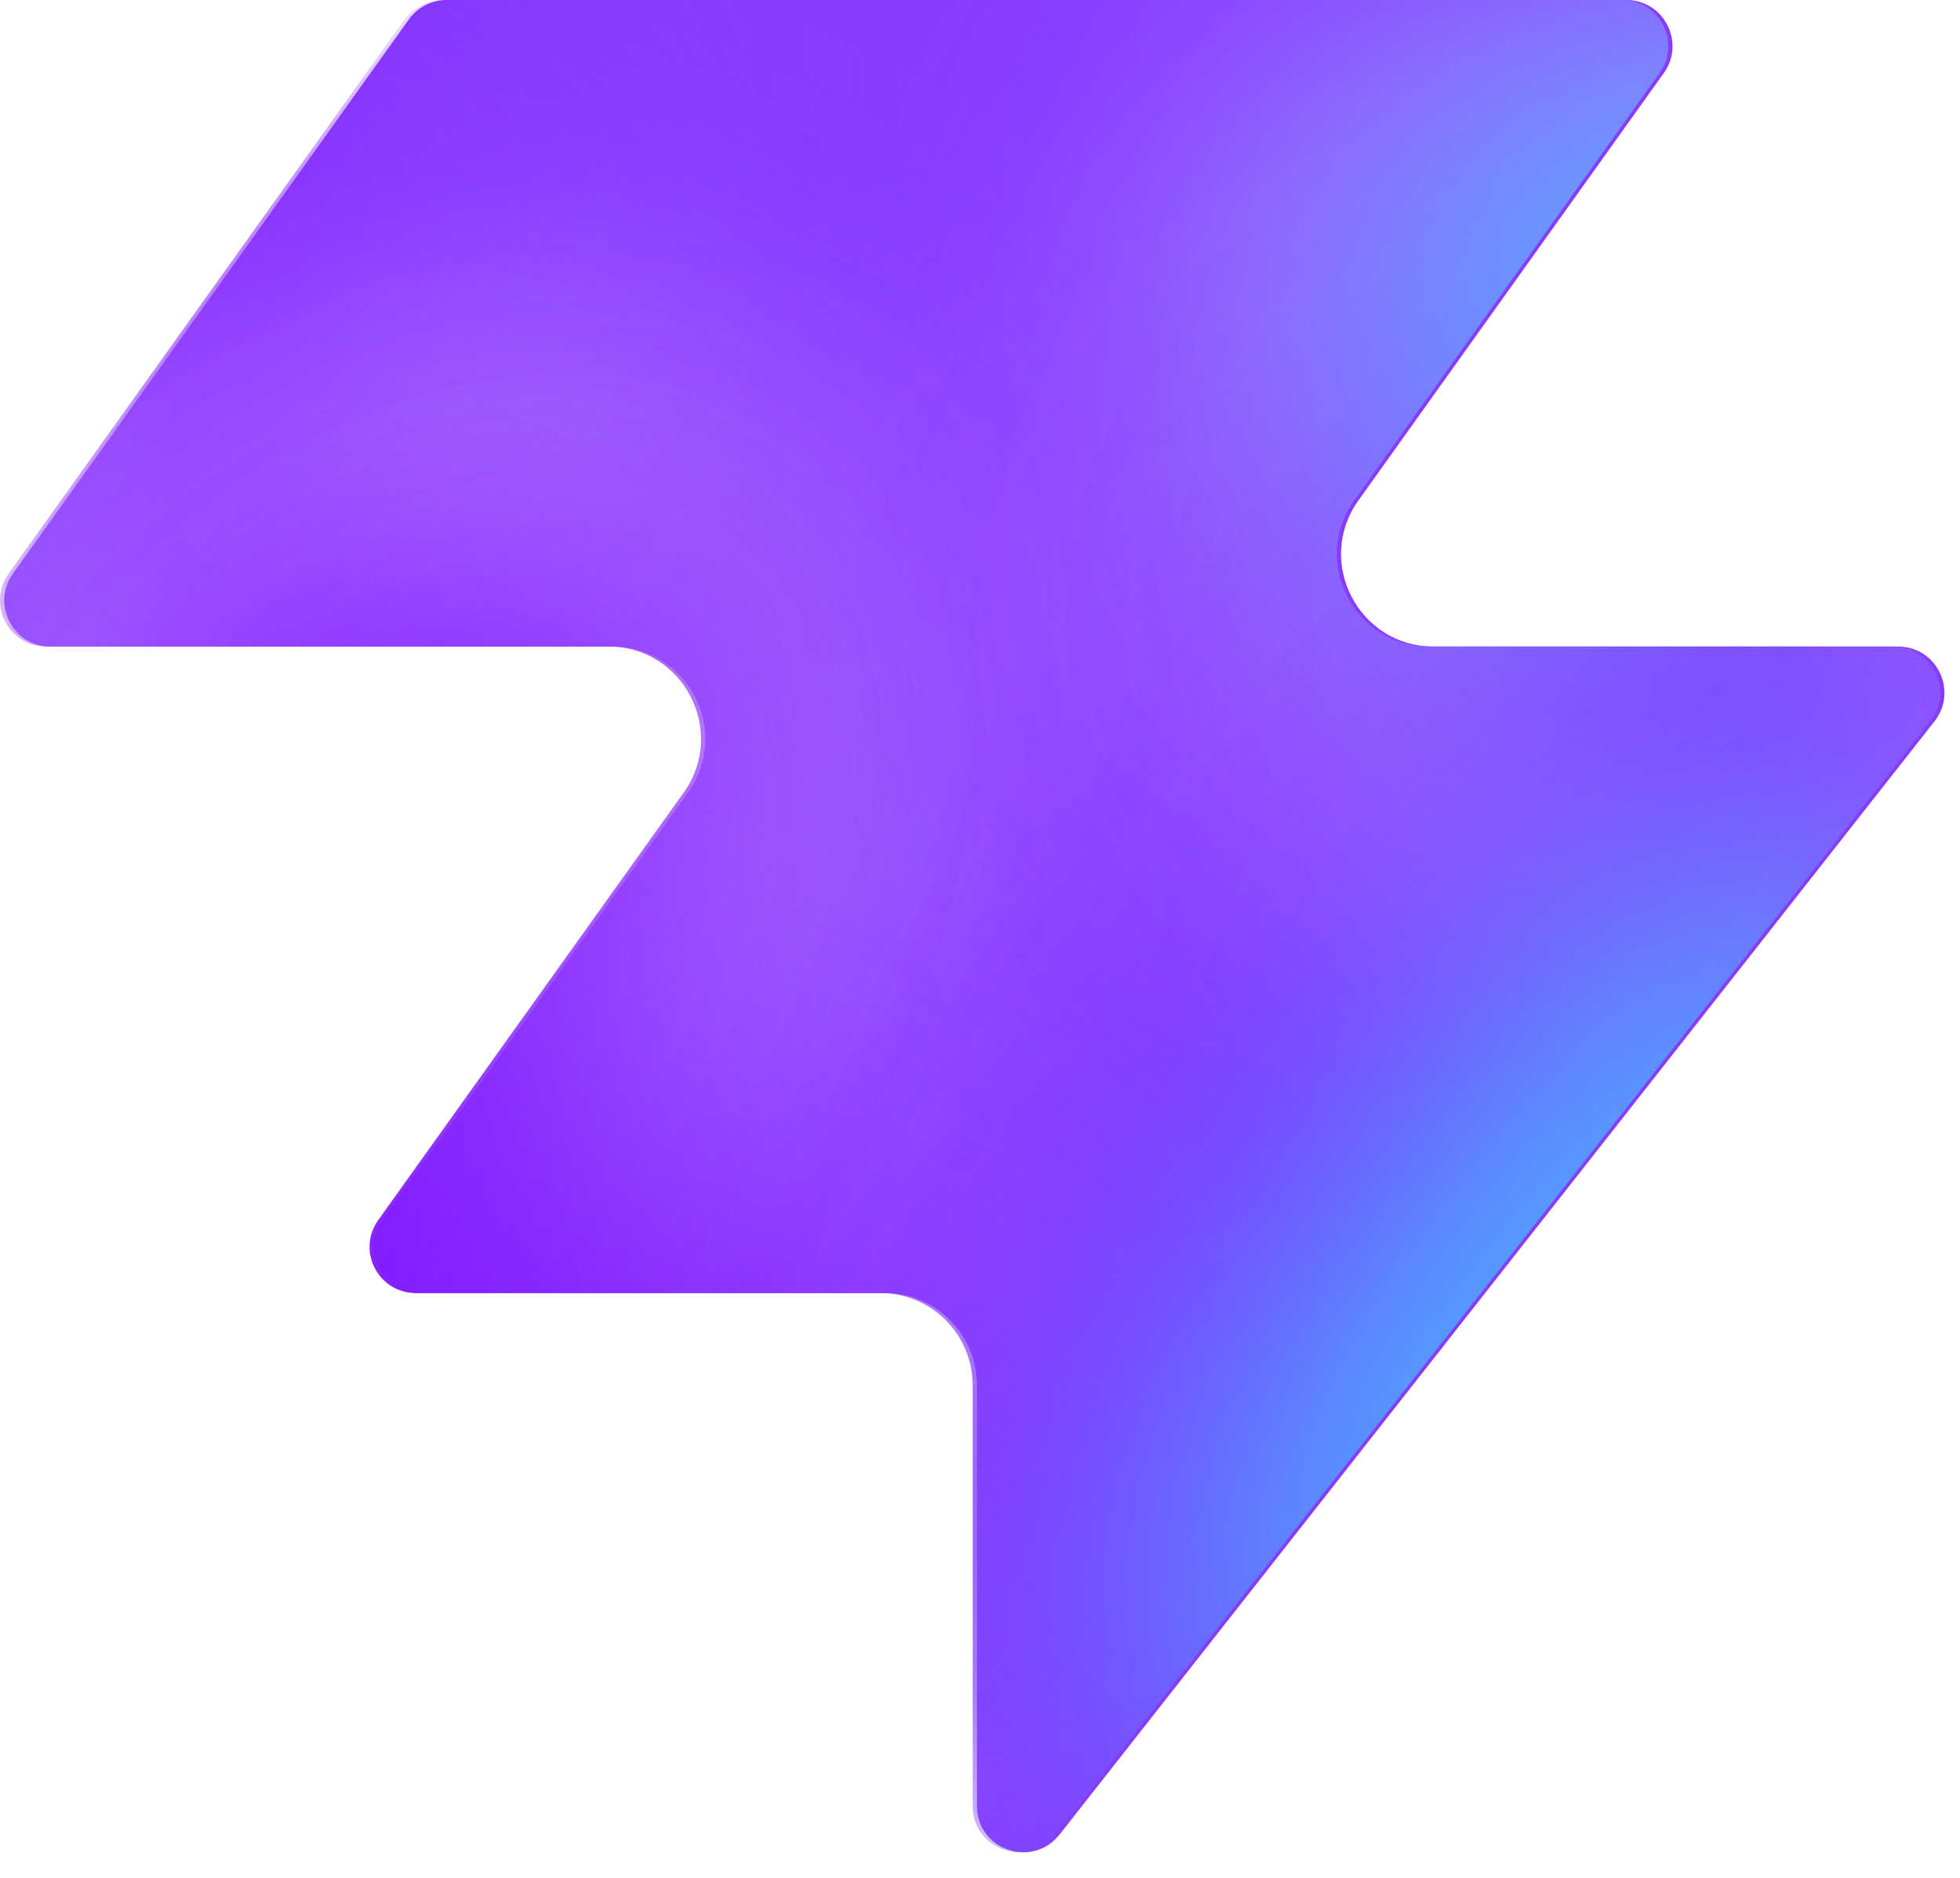
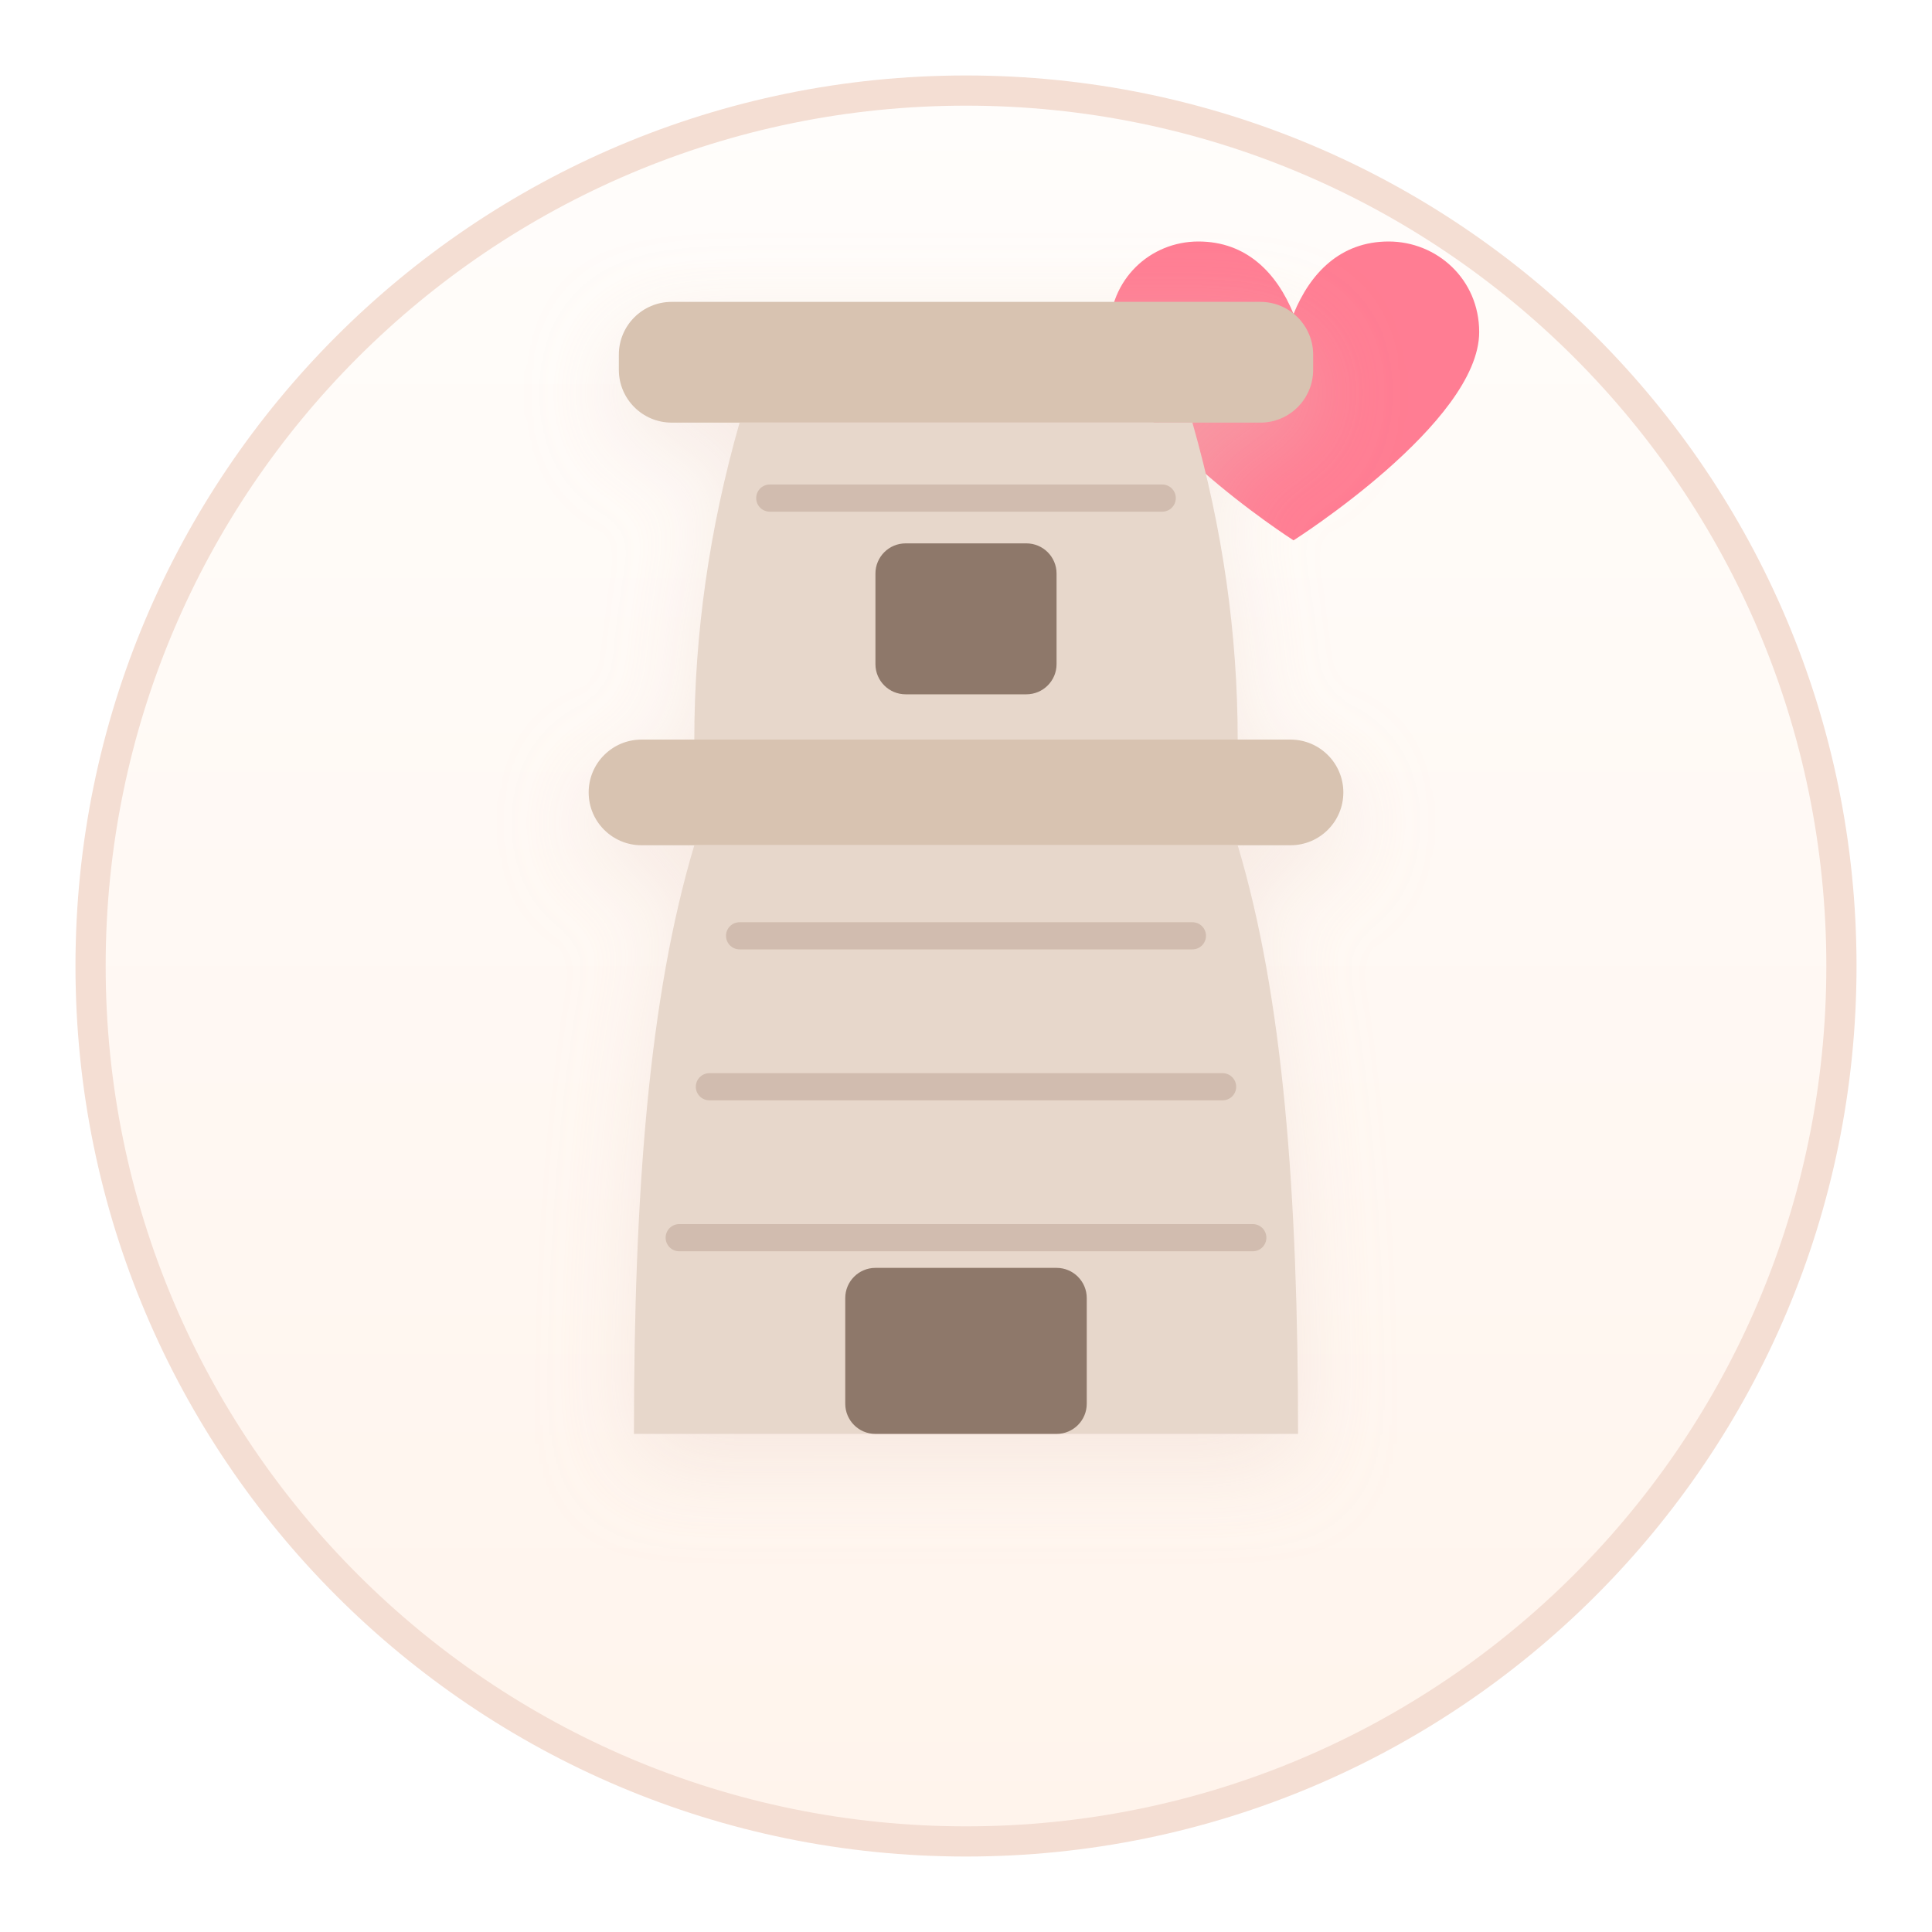
- <svg xmlns="http://www.w3.org/2000/svg" width="48" height="46" fill="none" viewBox="0 0 48 46">
-   <path fill="#863bff" d="M25.946 44.938c-.664.845-2.021.375-2.021-.698V33.937a2.26 2.26 0 0 0-2.262-2.262H10.287c-.92 0-1.456-1.04-.92-1.788l7.48-10.471c1.07-1.497 0-3.578-1.842-3.578H1.237c-.92 0-1.456-1.04-.92-1.788L10.013.474c.214-.297.556-.474.92-.474h28.894c.92 0 1.456 1.04.92 1.788l-7.48 10.471c-1.07 1.498 0 3.579 1.842 3.579h11.377c.943 0 1.473 1.088.89 1.83L25.947 44.94z" style="fill:#863bff;fill:color(display-p3 .525 .23 1);fill-opacity:1" />
-   <mask id="a" width="48" height="46" x="0" y="0" maskUnits="userSpaceOnUse" style="mask-type:alpha">
-     <path fill="#000" d="M25.842 44.938c-.664.844-2.021.375-2.021-.698V33.937a2.26 2.26 0 0 0-2.262-2.262H10.183c-.92 0-1.456-1.04-.92-1.788l7.48-10.471c1.07-1.498 0-3.579-1.842-3.579H1.133c-.92 0-1.456-1.04-.92-1.787L9.91.473c.214-.297.556-.474.92-.474h28.894c.92 0 1.456 1.04.92 1.788l-7.48 10.471c-1.07 1.498 0 3.578 1.842 3.578h11.377c.943 0 1.473 1.088.89 1.832L25.843 44.94z" style="fill:#000;fill-opacity:1" />
-   </mask>
-   <g mask="url(#a)">
-     <g filter="url(#b)">
-       <ellipse cx="5.508" cy="14.704" fill="#ede6ff" rx="5.508" ry="14.704" style="fill:#ede6ff;fill:color(display-p3 .927 .903 1);fill-opacity:1" transform="matrix(.00324 1 1 -.00324 -4.47 31.516)" />
-     </g>
-     <g filter="url(#c)">
-       <ellipse cx="10.399" cy="29.851" fill="#ede6ff" rx="10.399" ry="29.851" style="fill:#ede6ff;fill:color(display-p3 .927 .903 1);fill-opacity:1" transform="matrix(.00324 1 1 -.00324 -39.328 7.883)" />
-     </g>
-     <g filter="url(#d)">
-       <ellipse cx="5.508" cy="30.487" fill="#7e14ff" rx="5.508" ry="30.487" style="fill:#7e14ff;fill:color(display-p3 .492 .077 1);fill-opacity:1" transform="rotate(89.814 -25.913 -14.639)scale(1 -1)" />
-     </g>
-     <g filter="url(#e)">
-       <ellipse cx="5.508" cy="30.599" fill="#7e14ff" rx="5.508" ry="30.599" style="fill:#7e14ff;fill:color(display-p3 .492 .077 1);fill-opacity:1" transform="rotate(89.814 -32.644 -3.334)scale(1 -1)" />
-     </g>
-     <g filter="url(#f)">
-       <ellipse cx="5.508" cy="30.599" fill="#7e14ff" rx="5.508" ry="30.599" style="fill:#7e14ff;fill:color(display-p3 .492 .077 1);fill-opacity:1" transform="matrix(.00324 1 1 -.00324 -34.34 30.47)" />
-     </g>
-     <g filter="url(#g)">
-       <ellipse cx="14.072" cy="22.078" fill="#ede6ff" rx="14.072" ry="22.078" style="fill:#ede6ff;fill:color(display-p3 .927 .903 1);fill-opacity:1" transform="rotate(93.35 24.506 48.493)scale(-1 1)" />
-     </g>
-     <g filter="url(#h)">
-       <ellipse cx="3.47" cy="21.501" fill="#7e14ff" rx="3.47" ry="21.501" style="fill:#7e14ff;fill:color(display-p3 .492 .077 1);fill-opacity:1" transform="rotate(89.009 28.708 47.59)scale(-1 1)" />
-     </g>
-     <g filter="url(#i)">
-       <ellipse cx="3.47" cy="21.501" fill="#7e14ff" rx="3.47" ry="21.501" style="fill:#7e14ff;fill:color(display-p3 .492 .077 1);fill-opacity:1" transform="rotate(89.009 28.708 47.59)scale(-1 1)" />
-     </g>
-     <g filter="url(#j)">
-       <ellipse cx=".387" cy="8.972" fill="#7e14ff" rx="4.407" ry="29.108" style="fill:#7e14ff;fill:color(display-p3 .492 .077 1);fill-opacity:1" transform="rotate(39.51 .387 8.972)" />
-     </g>
-     <g filter="url(#k)">
-       <ellipse cx="47.523" cy="-6.092" fill="#7e14ff" rx="4.407" ry="29.108" style="fill:#7e14ff;fill:color(display-p3 .492 .077 1);fill-opacity:1" transform="rotate(37.892 47.523 -6.092)" />
-     </g>
-     <g filter="url(#l)">
-       <ellipse cx="41.412" cy="6.333" fill="#47bfff" rx="5.971" ry="9.665" style="fill:#47bfff;fill:color(display-p3 .28 .748 1);fill-opacity:1" transform="rotate(37.892 41.412 6.333)" />
-     </g>
-     <g filter="url(#m)">
-       <ellipse cx="-1.879" cy="38.332" fill="#7e14ff" rx="4.407" ry="29.108" style="fill:#7e14ff;fill:color(display-p3 .492 .077 1);fill-opacity:1" transform="rotate(37.892 -1.88 38.332)" />
-     </g>
-     <g filter="url(#n)">
-       <ellipse cx="-1.879" cy="38.332" fill="#7e14ff" rx="4.407" ry="29.108" style="fill:#7e14ff;fill:color(display-p3 .492 .077 1);fill-opacity:1" transform="rotate(37.892 -1.88 38.332)" />
-     </g>
-     <g filter="url(#o)">
-       <ellipse cx="35.651" cy="29.907" fill="#7e14ff" rx="4.407" ry="29.108" style="fill:#7e14ff;fill:color(display-p3 .492 .077 1);fill-opacity:1" transform="rotate(37.892 35.651 29.907)" />
-     </g>
-     <g filter="url(#p)">
-       <ellipse cx="38.418" cy="32.4" fill="#47bfff" rx="5.971" ry="15.297" style="fill:#47bfff;fill:color(display-p3 .28 .748 1);fill-opacity:1" transform="rotate(37.892 38.418 32.4)" />
+ <svg xmlns="http://www.w3.org/2000/svg" viewBox="0 0 128 128">
+   <defs>
+     <linearGradient id="bg" x1="0" y1="0" x2="0" y2="1">
+       <stop offset="0%" stop-color="#FFFDFB" />
+       <stop offset="100%" stop-color="#FFF4EC" />
+     </linearGradient>
+     <filter id="shadow" x="-20%" y="-20%" width="140%" height="140%">
+       <feDropShadow dx="0" dy="2" stdDeviation="3" flood-color="#E8CFC2" flood-opacity=".35" />
+     </filter>
+   </defs>
+   <circle cx="64" cy="64" r="58" fill="url(#bg)" />
+   <path fill="#FF7D93" d="M98 22        C98 18.5 95.2 16 92 16        C88.8 16 86.8 18.1 85.7 20.8        C84.6 18.1 82.6 16 79.4 16        C76.2 16 73.5 18.5 73.5 22        C73.5 28 85.7 35.8 85.7 35.8        C85.7 35.8 98 28 98 22Z" />
+   <g filter="url(#shadow)">
+     <rect x="41" y="20" width="46" height="8" rx="3.5" fill="#D8C3B1" />
+     <path d="M49 28              C47 35 46 42 46 49              L82 49              C82 42 81 35 79 28Z" fill="#E7D7CB" />
+     <rect x="39" y="49" width="50" height="7" rx="3.5" fill="#D8C3B1" />
+     <path d="M46 56              C43 66 42 79 42 95              L86 95              C86 79 85 66 82 56Z" fill="#E7D7CB" />
+     <rect x="58" y="36" width="12" height="10" rx="2" fill="#8E786A" />
+     <rect x="56" y="84" width="16" height="11" rx="2" fill="#8E786A" />
+     <g stroke="#C7B1A2" stroke-width="1.8" stroke-linecap="round" opacity=".7">
+       <line x1="51" y1="33" x2="77" y2="33" />
+       <line x1="49" y1="62" x2="79" y2="62" />
+       <line x1="47" y1="72" x2="81" y2="72" />
+       <line x1="45" y1="82" x2="83" y2="82" />
    </g>
  </g>
-   <defs>
-     <filter id="b" width="60.045" height="41.654" x="-19.77" y="16.149" color-interpolation-filters="sRGB" filterUnits="userSpaceOnUse">
-       <feFlood flood-opacity="0" result="BackgroundImageFix" />
-       <feBlend in="SourceGraphic" in2="BackgroundImageFix" result="shape" />
-       <feGaussianBlur result="effect1_foregroundBlur_2002_17158" stdDeviation="7.659" />
-     </filter>
-     <filter id="c" width="90.34" height="51.437" x="-54.613" y="-7.533" color-interpolation-filters="sRGB" filterUnits="userSpaceOnUse">
-       <feFlood flood-opacity="0" result="BackgroundImageFix" />
-       <feBlend in="SourceGraphic" in2="BackgroundImageFix" result="shape" />
-       <feGaussianBlur result="effect1_foregroundBlur_2002_17158" stdDeviation="7.659" />
-     </filter>
-     <filter id="d" width="79.355" height="29.4" x="-49.64" y="2.03" color-interpolation-filters="sRGB" filterUnits="userSpaceOnUse">
-       <feFlood flood-opacity="0" result="BackgroundImageFix" />
-       <feBlend in="SourceGraphic" in2="BackgroundImageFix" result="shape" />
-       <feGaussianBlur result="effect1_foregroundBlur_2002_17158" stdDeviation="4.596" />
-     </filter>
-     <filter id="e" width="79.579" height="29.4" x="-45.045" y="20.029" color-interpolation-filters="sRGB" filterUnits="userSpaceOnUse">
-       <feFlood flood-opacity="0" result="BackgroundImageFix" />
-       <feBlend in="SourceGraphic" in2="BackgroundImageFix" result="shape" />
-       <feGaussianBlur result="effect1_foregroundBlur_2002_17158" stdDeviation="4.596" />
-     </filter>
-     <filter id="f" width="79.579" height="29.4" x="-43.513" y="21.178" color-interpolation-filters="sRGB" filterUnits="userSpaceOnUse">
-       <feFlood flood-opacity="0" result="BackgroundImageFix" />
-       <feBlend in="SourceGraphic" in2="BackgroundImageFix" result="shape" />
-       <feGaussianBlur result="effect1_foregroundBlur_2002_17158" stdDeviation="4.596" />
-     </filter>
-     <filter id="g" width="74.749" height="58.852" x="15.756" y="-17.901" color-interpolation-filters="sRGB" filterUnits="userSpaceOnUse">
-       <feFlood flood-opacity="0" result="BackgroundImageFix" />
-       <feBlend in="SourceGraphic" in2="BackgroundImageFix" result="shape" />
-       <feGaussianBlur result="effect1_foregroundBlur_2002_17158" stdDeviation="7.659" />
-     </filter>
-     <filter id="h" width="61.377" height="25.362" x="23.548" y="2.284" color-interpolation-filters="sRGB" filterUnits="userSpaceOnUse">
-       <feFlood flood-opacity="0" result="BackgroundImageFix" />
-       <feBlend in="SourceGraphic" in2="BackgroundImageFix" result="shape" />
-       <feGaussianBlur result="effect1_foregroundBlur_2002_17158" stdDeviation="4.596" />
-     </filter>
-     <filter id="i" width="61.377" height="25.362" x="23.548" y="2.284" color-interpolation-filters="sRGB" filterUnits="userSpaceOnUse">
-       <feFlood flood-opacity="0" result="BackgroundImageFix" />
-       <feBlend in="SourceGraphic" in2="BackgroundImageFix" result="shape" />
-       <feGaussianBlur result="effect1_foregroundBlur_2002_17158" stdDeviation="4.596" />
-     </filter>
-     <filter id="j" width="56.045" height="63.649" x="-27.636" y="-22.853" color-interpolation-filters="sRGB" filterUnits="userSpaceOnUse">
-       <feFlood flood-opacity="0" result="BackgroundImageFix" />
-       <feBlend in="SourceGraphic" in2="BackgroundImageFix" result="shape" />
-       <feGaussianBlur result="effect1_foregroundBlur_2002_17158" stdDeviation="4.596" />
-     </filter>
-     <filter id="k" width="54.814" height="64.646" x="20.116" y="-38.415" color-interpolation-filters="sRGB" filterUnits="userSpaceOnUse">
-       <feFlood flood-opacity="0" result="BackgroundImageFix" />
-       <feBlend in="SourceGraphic" in2="BackgroundImageFix" result="shape" />
-       <feGaussianBlur result="effect1_foregroundBlur_2002_17158" stdDeviation="4.596" />
-     </filter>
-     <filter id="l" width="33.541" height="35.313" x="24.641" y="-11.323" color-interpolation-filters="sRGB" filterUnits="userSpaceOnUse">
-       <feFlood flood-opacity="0" result="BackgroundImageFix" />
-       <feBlend in="SourceGraphic" in2="BackgroundImageFix" result="shape" />
-       <feGaussianBlur result="effect1_foregroundBlur_2002_17158" stdDeviation="4.596" />
-     </filter>
-     <filter id="m" width="54.814" height="64.646" x="-29.286" y="6.009" color-interpolation-filters="sRGB" filterUnits="userSpaceOnUse">
-       <feFlood flood-opacity="0" result="BackgroundImageFix" />
-       <feBlend in="SourceGraphic" in2="BackgroundImageFix" result="shape" />
-       <feGaussianBlur result="effect1_foregroundBlur_2002_17158" stdDeviation="4.596" />
-     </filter>
-     <filter id="n" width="54.814" height="64.646" x="-29.286" y="6.009" color-interpolation-filters="sRGB" filterUnits="userSpaceOnUse">
-       <feFlood flood-opacity="0" result="BackgroundImageFix" />
-       <feBlend in="SourceGraphic" in2="BackgroundImageFix" result="shape" />
-       <feGaussianBlur result="effect1_foregroundBlur_2002_17158" stdDeviation="4.596" />
-     </filter>
-     <filter id="o" width="54.814" height="64.646" x="8.244" y="-2.416" color-interpolation-filters="sRGB" filterUnits="userSpaceOnUse">
-       <feFlood flood-opacity="0" result="BackgroundImageFix" />
-       <feBlend in="SourceGraphic" in2="BackgroundImageFix" result="shape" />
-       <feGaussianBlur result="effect1_foregroundBlur_2002_17158" stdDeviation="4.596" />
-     </filter>
-     <filter id="p" width="39.409" height="43.623" x="18.713" y="10.588" color-interpolation-filters="sRGB" filterUnits="userSpaceOnUse">
-       <feFlood flood-opacity="0" result="BackgroundImageFix" />
-       <feBlend in="SourceGraphic" in2="BackgroundImageFix" result="shape" />
-       <feGaussianBlur result="effect1_foregroundBlur_2002_17158" stdDeviation="4.596" />
-     </filter>
-   </defs>
+   <circle cx="64" cy="64" r="58" fill="none" stroke="#F4DED3" stroke-width="2" />
</svg>
